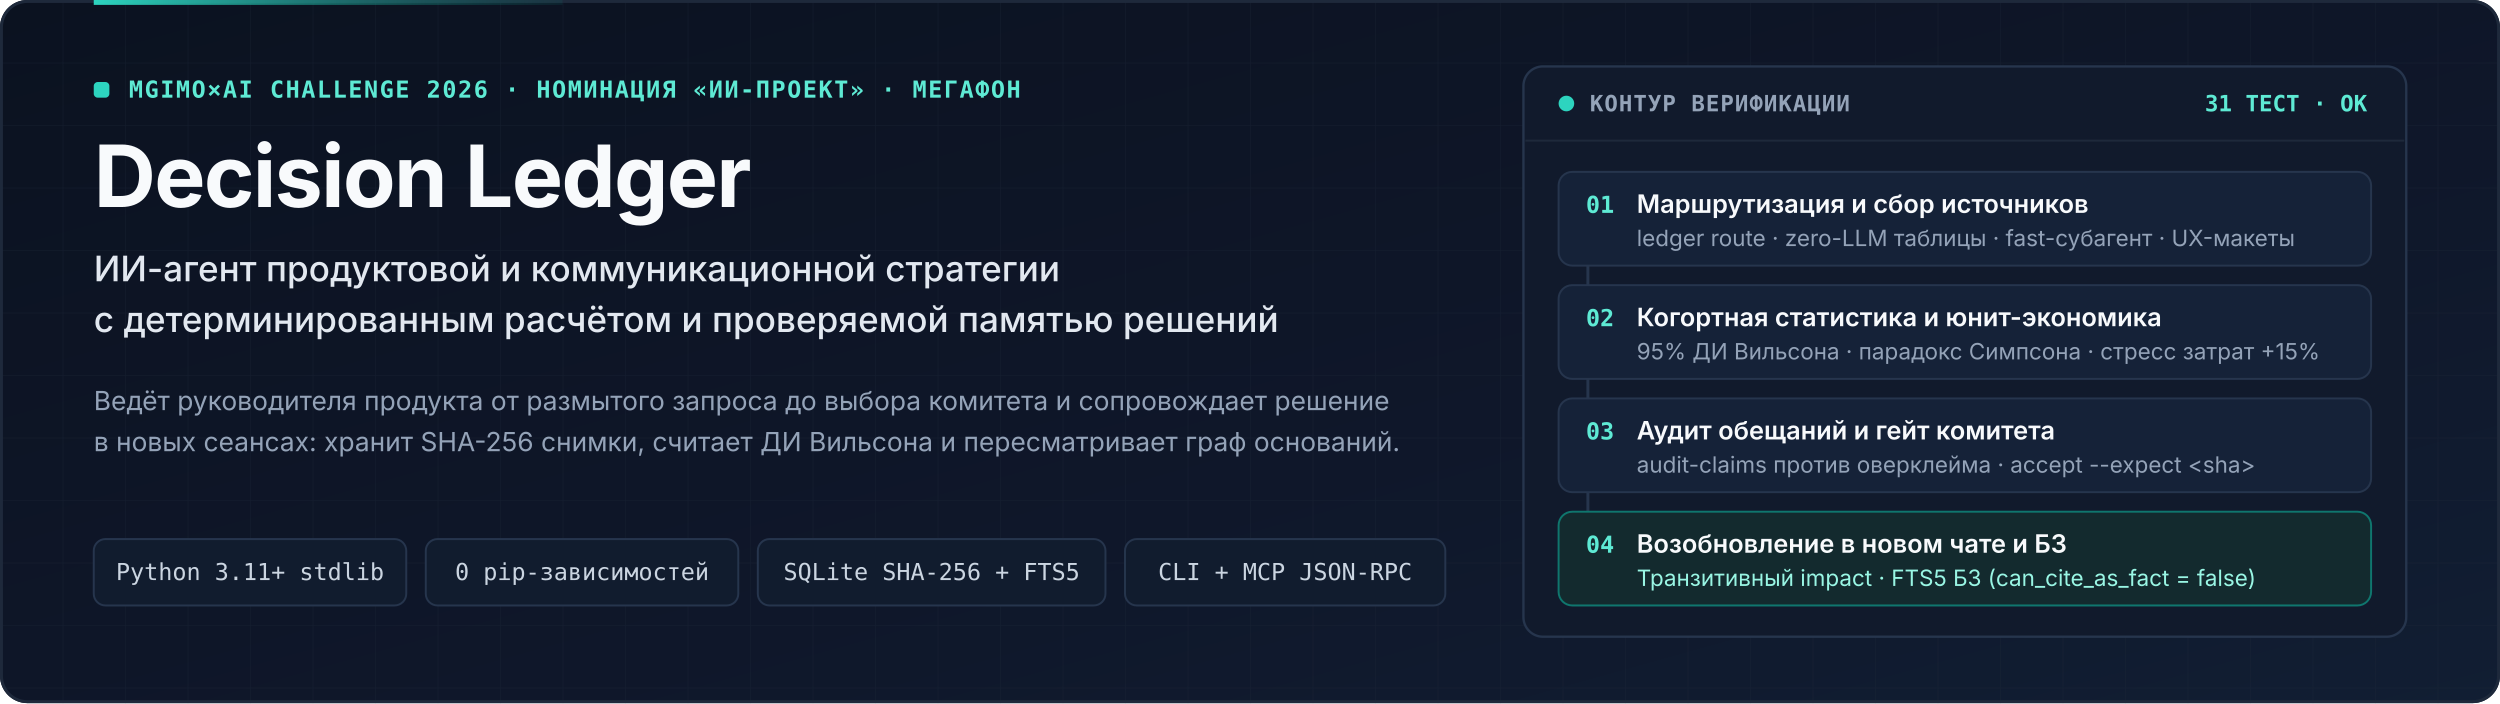
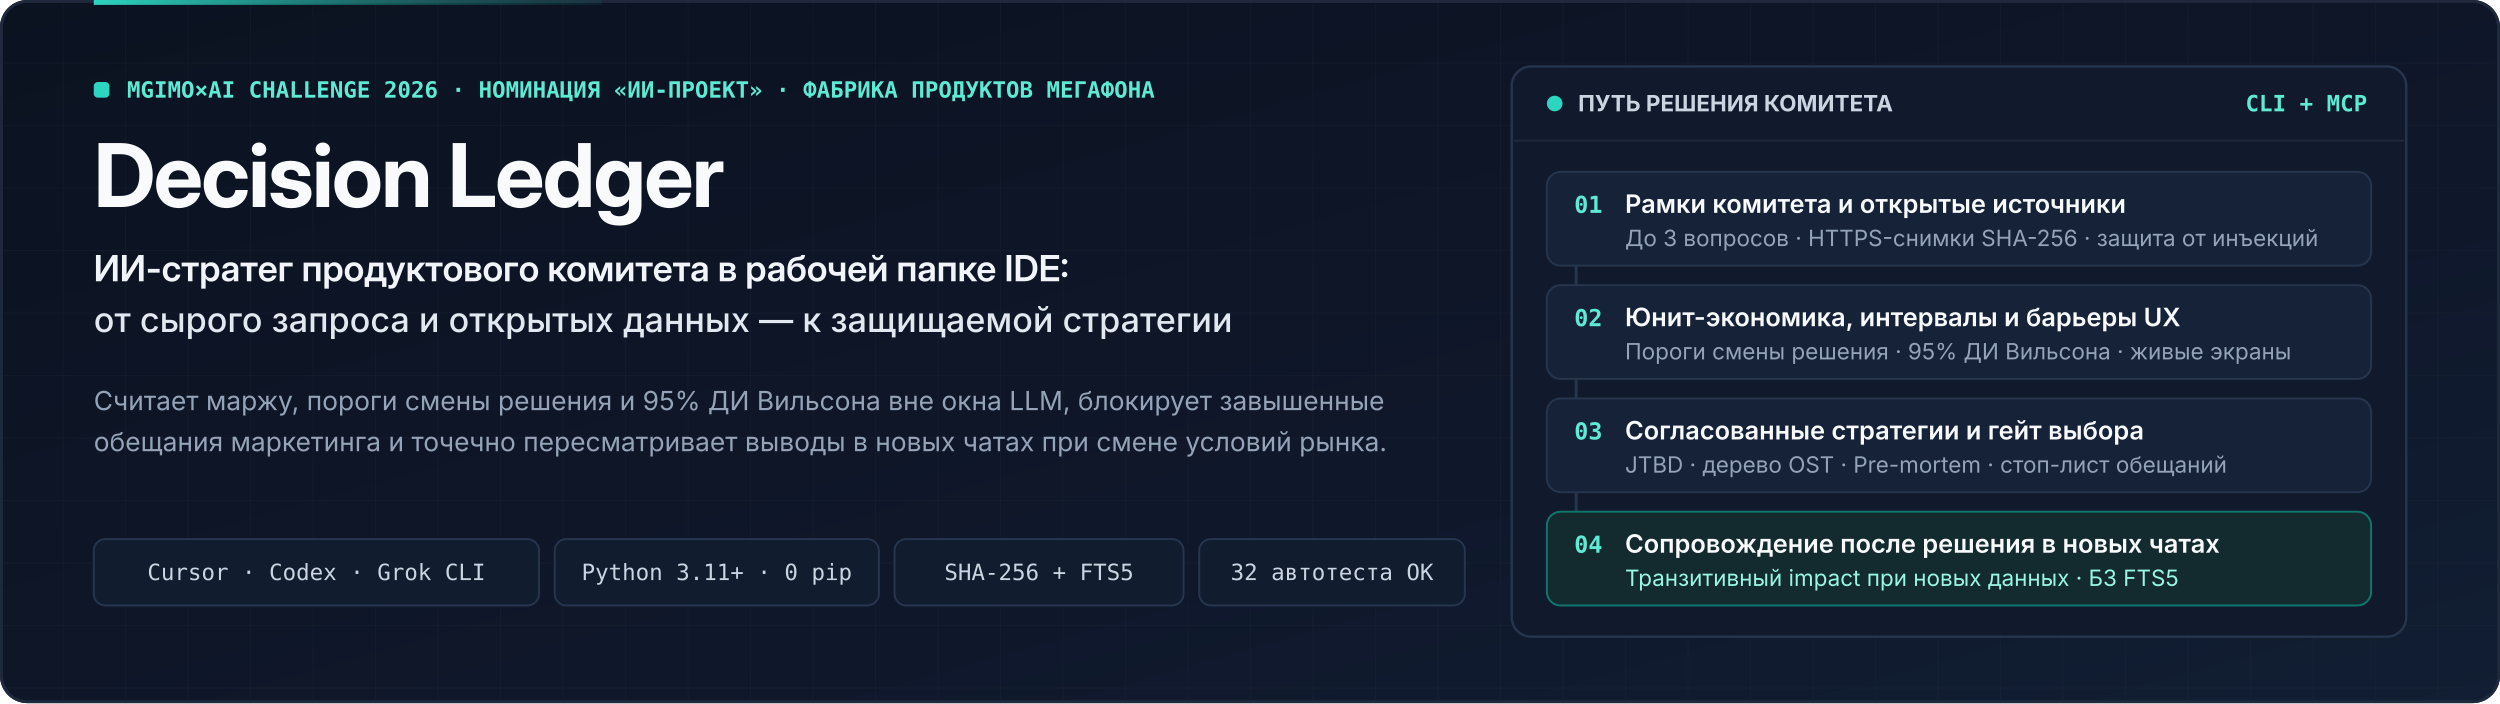
- <svg xmlns="http://www.w3.org/2000/svg" viewBox="0 0 1280 360" width="1280" height="360" role="img" aria-label="Decision Ledger — Стратег Фабрики продуктов">
+ <svg xmlns="http://www.w3.org/2000/svg" viewBox="0 0 1280 360" width="1280" height="360" role="img" aria-label="Decision Ledger — ИИ-стратег продуктового комитета">
  <defs>
    <linearGradient id="bg" x1="0%" y1="0%" x2="100%" y2="100%">
      <stop offset="0%" stop-color="#0B1220" />
      <stop offset="60%" stop-color="#0F172A" />
      <stop offset="100%" stop-color="#111E33" />
    </linearGradient>
    <linearGradient id="accentLine" x1="0%" y1="0%" x2="100%" y2="0%">
      <stop offset="0%" stop-color="#2DD4BF" />
      <stop offset="100%" stop-color="#0F766E" stop-opacity="0.15" />
    </linearGradient>
    <pattern id="grid" width="32" height="32" patternUnits="userSpaceOnUse">
      <path d="M 32 0 L 0 0 0 32" fill="none" stroke="#1E293B" stroke-width="0.6" stroke-opacity="0.45" />
    </pattern>
  </defs>
  <rect x="0" y="0" width="1280" height="360" rx="14" fill="url(#bg)" />
  <rect x="0" y="0" width="1280" height="360" rx="14" fill="url(#grid)" />
  <rect x="0.75" y="0.75" width="1278.5" height="358.5" rx="13.25" fill="none" stroke="#1E293B" stroke-width="1.5" />
-   <rect x="48" y="0" width="240" height="2.5" fill="url(#accentLine)" />
-   <g font-family="-apple-system, BlinkMacSystemFont, 'Inter', 'Segoe UI', Roboto, Helvetica, Arial, sans-serif">
+   <rect x="48" y="0" width="260" height="2.5" fill="url(#accentLine)" />
+   <g font-family="'Inter', -apple-system, BlinkMacSystemFont, 'Segoe UI', Roboto, sans-serif">
    <rect x="48" y="42" width="8" height="8" rx="2" fill="#2DD4BF" />
-     <text x="66" y="50" fill="#5EEAD4" font-family="ui-monospace, SFMono-Regular, 'DejaVu Sans Mono', Menlo, Consolas, monospace" font-size="12" font-weight="600" letter-spacing="0.8">MGIMO×AI CHALLENGE 2026 · НОМИНАЦИЯ «ИИ-ПРОЕКТ» · МЕГАФОН</text>
-     <text x="48" y="106" fill="#F8FAFC" font-size="44" font-weight="700" letter-spacing="-0.8">Decision Ledger</text>
-     <text x="48" y="144" fill="#E2E8F0" font-size="18" font-weight="500">ИИ-агент продуктовой и коммуникационной стратегии</text>
-     <text x="48" y="170" fill="#E2E8F0" font-size="18" font-weight="500">с детерминированным расчётом и проверяемой памятью решений</text>
-     <text x="48" y="210" fill="#94A3B8" font-size="13.5">Ведёт руководителя продукта от размытого запроса до выбора комитета и сопровождает решение</text>
-     <text x="48" y="231" fill="#94A3B8" font-size="13.5">в новых сеансах: хранит SHA-256 снимки, считает ДИ Вильсона и пересматривает граф оснований.</text>
-     <g font-family="ui-monospace, SFMono-Regular, 'DejaVu Sans Mono', Menlo, Consolas, monospace" font-size="12" fill="#CBD5E1">
-       <rect x="48" y="276" width="160" height="34" rx="6" fill="#111C2E" stroke="#26354D" stroke-width="1" />
-       <text x="128" y="297" text-anchor="middle">Python 3.11+ stdlib</text>
-       <rect x="218" y="276" width="160" height="34" rx="6" fill="#111C2E" stroke="#26354D" stroke-width="1" />
-       <text x="298" y="297" text-anchor="middle">0 pip-зависимостей</text>
-       <rect x="388" y="276" width="178" height="34" rx="6" fill="#111C2E" stroke="#26354D" stroke-width="1" />
-       <text x="477" y="297" text-anchor="middle">SQLite SHA-256 + FTS5</text>
-       <rect x="576" y="276" width="164" height="34" rx="6" fill="#111C2E" stroke="#26354D" stroke-width="1" />
-       <text x="658" y="297" text-anchor="middle">CLI + MCP JSON-RPC</text>
+     <text x="65" y="50" fill="#5EEAD4" font-family="'Source Code Pro', 'DejaVu Sans Mono', monospace" font-size="11.5" font-weight="600">MGIMO×AI CHALLENGE 2026 · НОМИНАЦИЯ «ИИ-ПРОЕКТ» · ФАБРИКА ПРОДУКТОВ МЕГАФОНА</text>
+     <text x="48" y="106" fill="#F8FAFC" font-family="'Inter Display', 'Inter', -apple-system, sans-serif" font-size="45" font-weight="700" letter-spacing="-0.9">Decision Ledger</text>
+     <text x="48" y="144" fill="#F1F5F9" font-family="'Inter Display', 'Inter', sans-serif" font-size="18.5" font-weight="600">ИИ-стратег продуктового комитета в рабочей папке IDE:</text>
+     <text x="48" y="170" fill="#E2E8F0" font-size="17.5" font-weight="500">от сырого запроса и открытых данных — к защищаемой стратегии</text>
+     <text x="48" y="210" fill="#94A3B8" font-size="13.5">Считает маржу, пороги смены решения и 95% ДИ Вильсона вне окна LLM, блокирует завышенные</text>
+     <text x="48" y="231" fill="#94A3B8" font-size="13.5">обещания маркетинга и точечно пересматривает выводы в новых чатах при смене условий рынка.</text>
+     <g font-family="'Source Code Pro', 'DejaVu Sans Mono', monospace" font-size="11.5" fill="#CBD5E1">
+       <rect x="48" y="276" width="228" height="34" rx="6" fill="#111C2E" stroke="#26354D" stroke-width="1" />
+       <text x="162" y="297" text-anchor="middle">Cursor · Codex · Grok CLI</text>
+       <rect x="284" y="276" width="166" height="34" rx="6" fill="#111C2E" stroke="#26354D" stroke-width="1" />
+       <text x="367" y="297" text-anchor="middle">Python 3.11+ · 0 pip</text>
+       <rect x="458" y="276" width="148" height="34" rx="6" fill="#111C2E" stroke="#26354D" stroke-width="1" />
+       <text x="532" y="297" text-anchor="middle">SHA-256 + FTS5</text>
+       <rect x="614" y="276" width="136" height="34" rx="6" fill="#111C2E" stroke="#26354D" stroke-width="1" />
+       <text x="682" y="297" text-anchor="middle">32 автотеста OK</text>
    </g>
  </g>
-   <g font-family="-apple-system, BlinkMacSystemFont, 'Inter', 'Segoe UI', Roboto, Helvetica, Arial, sans-serif">
-     <rect x="780" y="34" width="452" height="292" rx="10" fill="#111A2C" stroke="#26354D" stroke-width="1.2" />
-     <line x1="781" y1="72" x2="1231" y2="72" stroke="#1E293B" stroke-width="1" />
-     <circle cx="802" cy="53" r="4" fill="#2DD4BF" />
-     <text x="814" y="57" fill="#94A3B8" font-family="ui-monospace, SFMono-Regular, 'DejaVu Sans Mono', Menlo, Consolas, monospace" font-size="11.5" font-weight="600" letter-spacing="0.5">КОНТУР ВЕРИФИКАЦИИ</text>
-     <text x="1212" y="57" text-anchor="end" fill="#5EEAD4" font-family="ui-monospace, SFMono-Regular, 'DejaVu Sans Mono', Menlo, Consolas, monospace" font-size="11.5" font-weight="600">31 ТЕСТ · OK</text>
-     <line x1="813" y1="108" x2="813" y2="286" stroke="#26354D" stroke-width="1.5" />
-     <rect x="798" y="88" width="416" height="48" rx="7" fill="#152238" stroke="#26354D" stroke-width="1" />
-     <text x="812" y="109" fill="#5EEAD4" font-family="ui-monospace, SFMono-Regular, 'DejaVu Sans Mono', Menlo, Consolas, monospace" font-size="12" font-weight="700">01</text>
-     <text x="838" y="109" fill="#F8FAFC" font-size="13" font-weight="600">Маршрутизация и сбор источников</text>
-     <text x="838" y="126" fill="#94A3B8" font-size="11.5">ledger route · zero-LLM таблицы · fast-субагент · UX-макеты</text>
-     <rect x="798" y="146" width="416" height="48" rx="7" fill="#152238" stroke="#26354D" stroke-width="1" />
-     <text x="812" y="167" fill="#5EEAD4" font-family="ui-monospace, SFMono-Regular, 'DejaVu Sans Mono', Menlo, Consolas, monospace" font-size="12" font-weight="700">02</text>
-     <text x="838" y="167" fill="#F8FAFC" font-size="13" font-weight="600">Когортная статистика и юнит-экономика</text>
-     <text x="838" y="184" fill="#94A3B8" font-size="11.5">95% ДИ Вильсона · парадокс Симпсона · стресс затрат +15%</text>
-     <rect x="798" y="204" width="416" height="48" rx="7" fill="#152238" stroke="#26354D" stroke-width="1" />
-     <text x="812" y="225" fill="#5EEAD4" font-family="ui-monospace, SFMono-Regular, 'DejaVu Sans Mono', Menlo, Consolas, monospace" font-size="12" font-weight="700">03</text>
-     <text x="838" y="225" fill="#F8FAFC" font-size="13" font-weight="600">Аудит обещаний и гейт комитета</text>
-     <text x="838" y="242" fill="#94A3B8" font-size="11.5">audit-claims против оверклейма · accept --expect &lt;sha&gt;</text>
-     <rect x="798" y="262" width="416" height="48" rx="7" fill="#132A2E" stroke="#0F766E" stroke-width="1" />
-     <text x="812" y="283" fill="#5EEAD4" font-family="ui-monospace, SFMono-Regular, 'DejaVu Sans Mono', Menlo, Consolas, monospace" font-size="12" font-weight="700">04</text>
-     <text x="838" y="283" fill="#F8FAFC" font-size="13" font-weight="600">Возобновление в новом чате и БЗ</text>
-     <text x="838" y="300" fill="#99F6E4" font-size="11.5">Транзитивный impact · FTS5 БЗ (can_cite_as_fact = false)</text>
+   <g font-family="'Inter', -apple-system, BlinkMacSystemFont, 'Segoe UI', Roboto, sans-serif">
+     <rect x="774" y="34" width="458" height="292" rx="10" fill="#111A2C" stroke="#26354D" stroke-width="1.2" />
+     <line x1="775" y1="72" x2="1231" y2="72" stroke="#1E293B" stroke-width="1" />
+     <circle cx="796" cy="53" r="4" fill="#2DD4BF" />
+     <text x="808" y="57" fill="#CBD5E1" font-family="'Inter', sans-serif" font-size="11.5" font-weight="700">ПУТЬ РЕШЕНИЯ КОМИТЕТА</text>
+     <text x="1212" y="57" text-anchor="end" fill="#5EEAD4" font-family="'Source Code Pro', 'DejaVu Sans Mono', monospace" font-size="11.5" font-weight="600">CLI + MCP</text>
+     <line x1="807" y1="108" x2="807" y2="286" stroke="#26354D" stroke-width="1.5" />
+     <rect x="792" y="88" width="422" height="48" rx="7" fill="#152238" stroke="#26354D" stroke-width="1" />
+     <text x="806" y="109" fill="#5EEAD4" font-family="'Source Code Pro', 'DejaVu Sans Mono', monospace" font-size="12" font-weight="700">01</text>
+     <text x="832" y="109" fill="#F8FAFC" font-size="13" font-weight="600">Рамки комитета и открытые источники</text>
+     <text x="832" y="126" fill="#94A3B8" font-size="11.5">До 3 вопросов · HTTPS-снимки SHA-256 · защита от инъекций</text>
+     <rect x="792" y="146" width="422" height="48" rx="7" fill="#152238" stroke="#26354D" stroke-width="1" />
+     <text x="806" y="167" fill="#5EEAD4" font-family="'Source Code Pro', 'DejaVu Sans Mono', monospace" font-size="12" font-weight="700">02</text>
+     <text x="832" y="167" fill="#F8FAFC" font-size="13" font-weight="600">Юнит-экономика, интервалы и барьеры UX</text>
+     <text x="832" y="184" fill="#94A3B8" font-size="11.5">Пороги смены решения · 95% ДИ Вильсона · живые экраны</text>
+     <rect x="792" y="204" width="422" height="48" rx="7" fill="#152238" stroke="#26354D" stroke-width="1" />
+     <text x="806" y="225" fill="#5EEAD4" font-family="'Source Code Pro', 'DejaVu Sans Mono', monospace" font-size="12" font-weight="700">03</text>
+     <text x="832" y="225" fill="#F8FAFC" font-size="13" font-weight="600">Согласованные стратегии и гейт выбора</text>
+     <text x="832" y="242" fill="#94A3B8" font-size="11.5">JTBD · дерево OST · Pre-mortem · стоп-лист обещаний</text>
+     <rect x="792" y="262" width="422" height="48" rx="7" fill="#132A2E" stroke="#0F766E" stroke-width="1" />
+     <text x="806" y="283" fill="#5EEAD4" font-family="'Source Code Pro', 'DejaVu Sans Mono', monospace" font-size="12" font-weight="700">04</text>
+     <text x="832" y="283" fill="#F8FAFC" font-size="13" font-weight="600">Сопровождение после решения в новых чатах</text>
+     <text x="832" y="300" fill="#99F6E4" font-size="11.5">Транзитивный impact при новых данных · БЗ FTS5</text>
  </g>
</svg>
